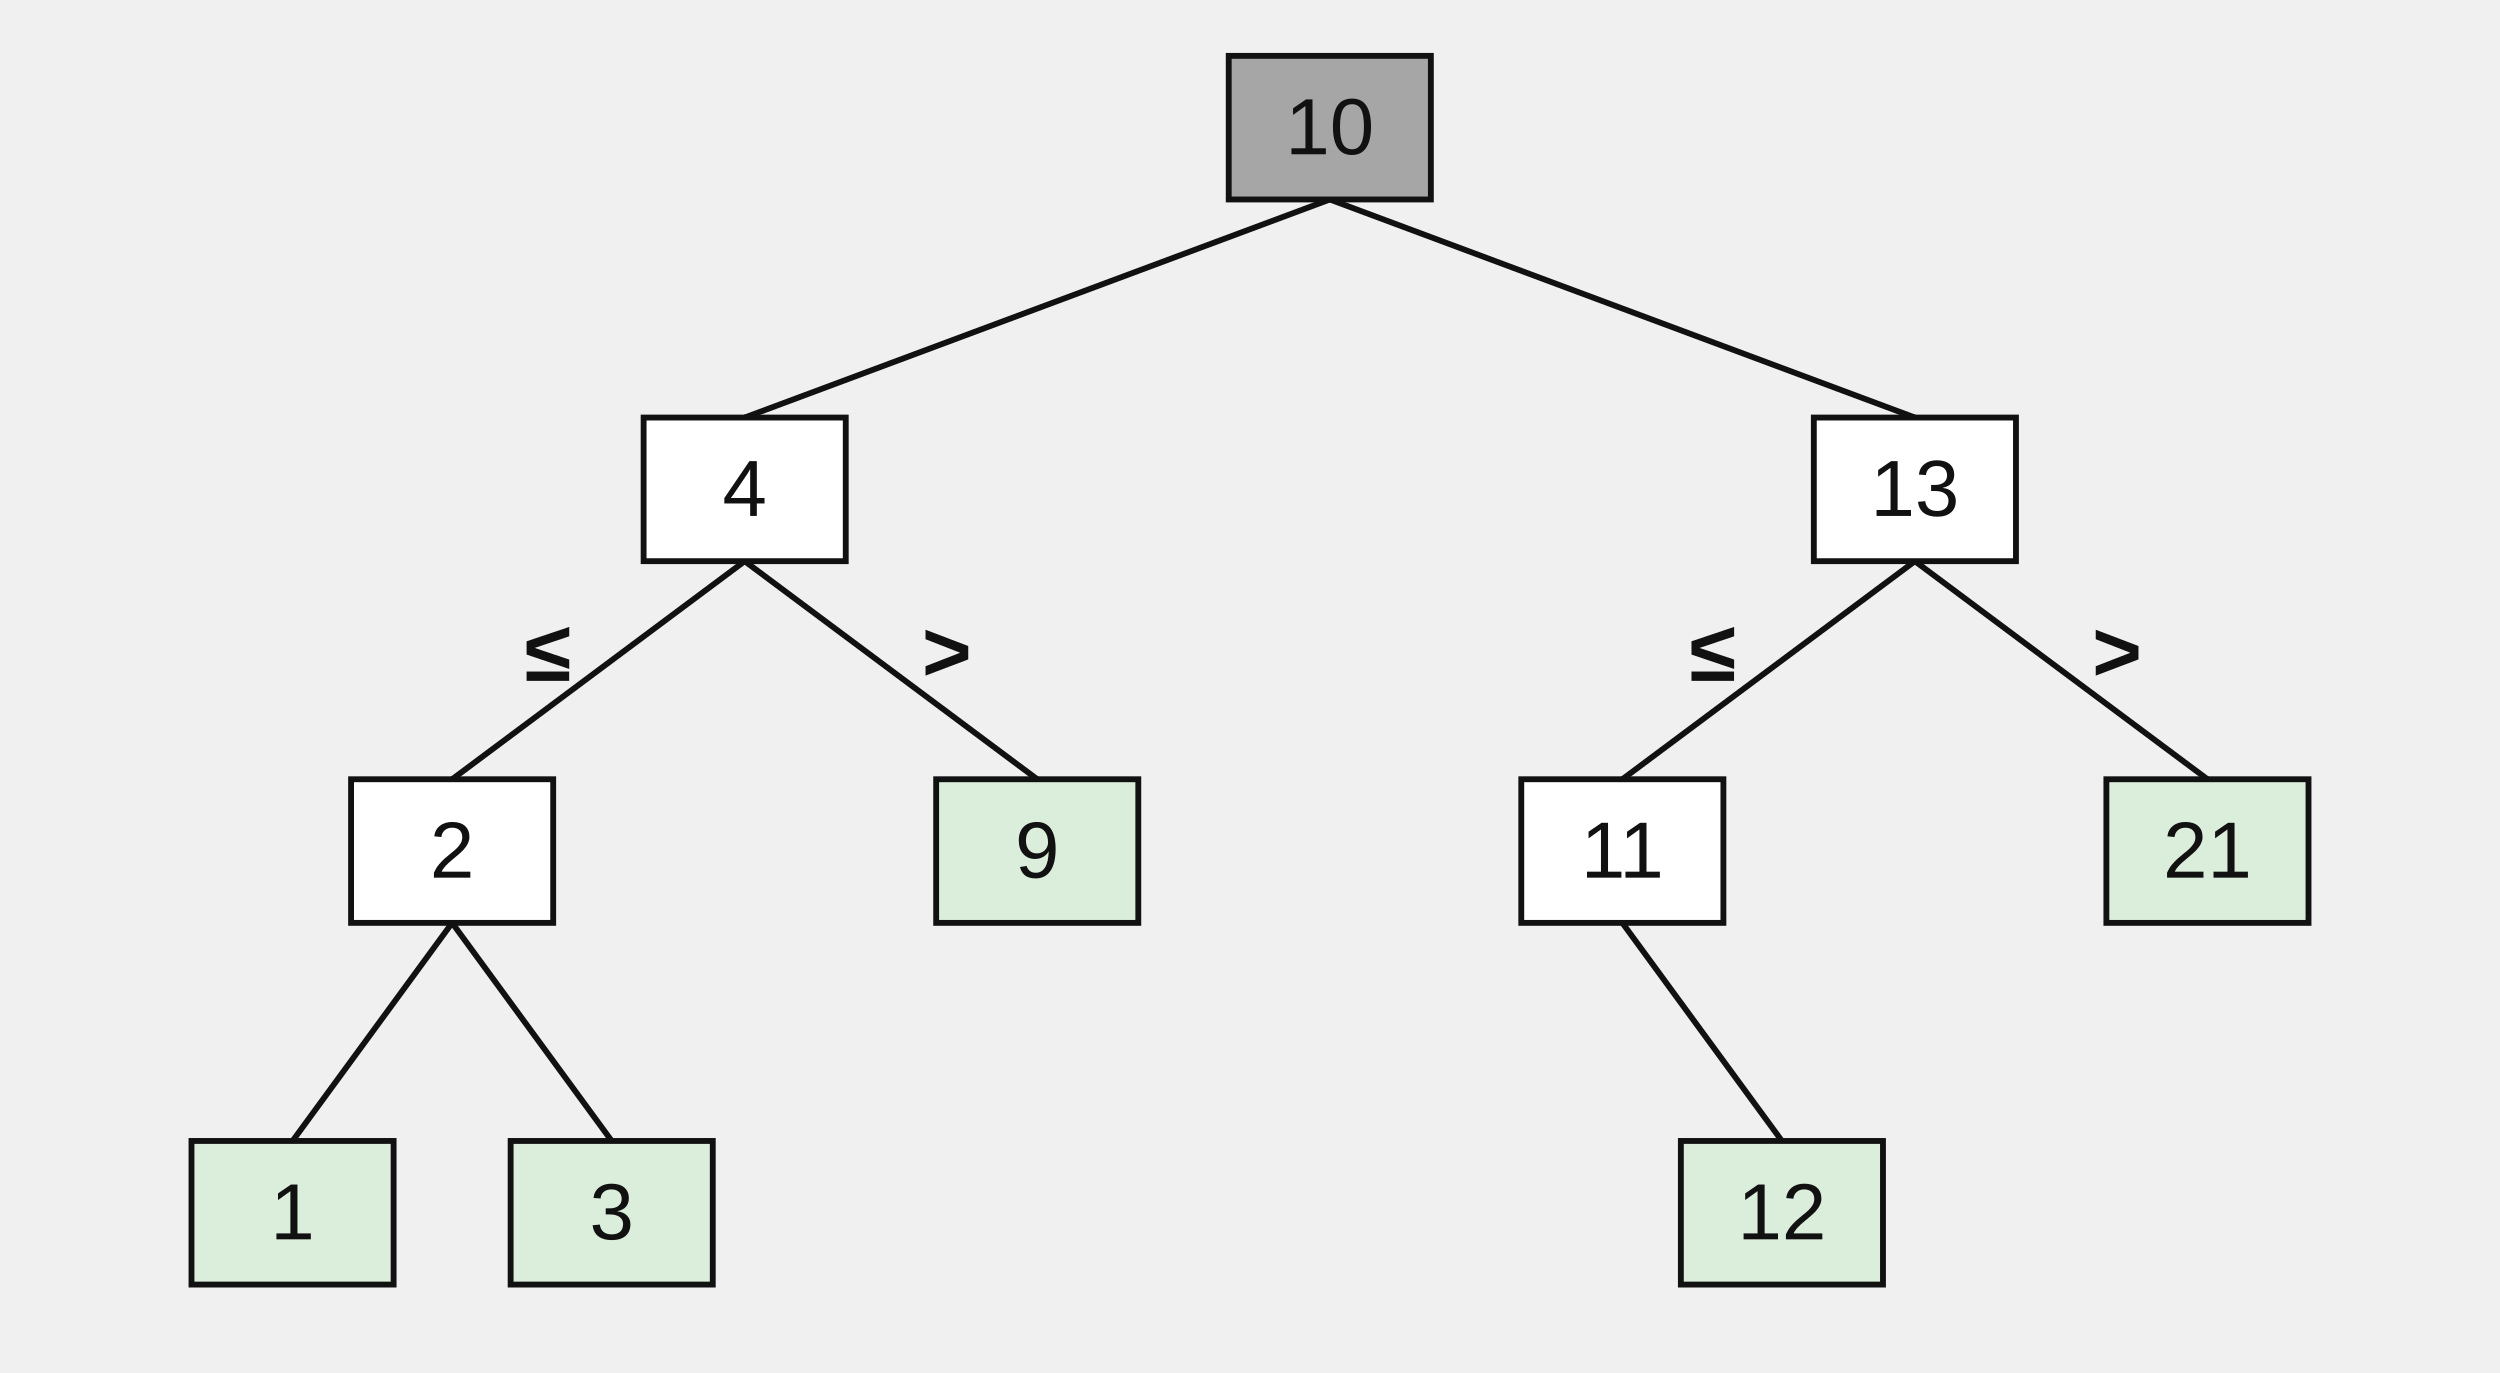
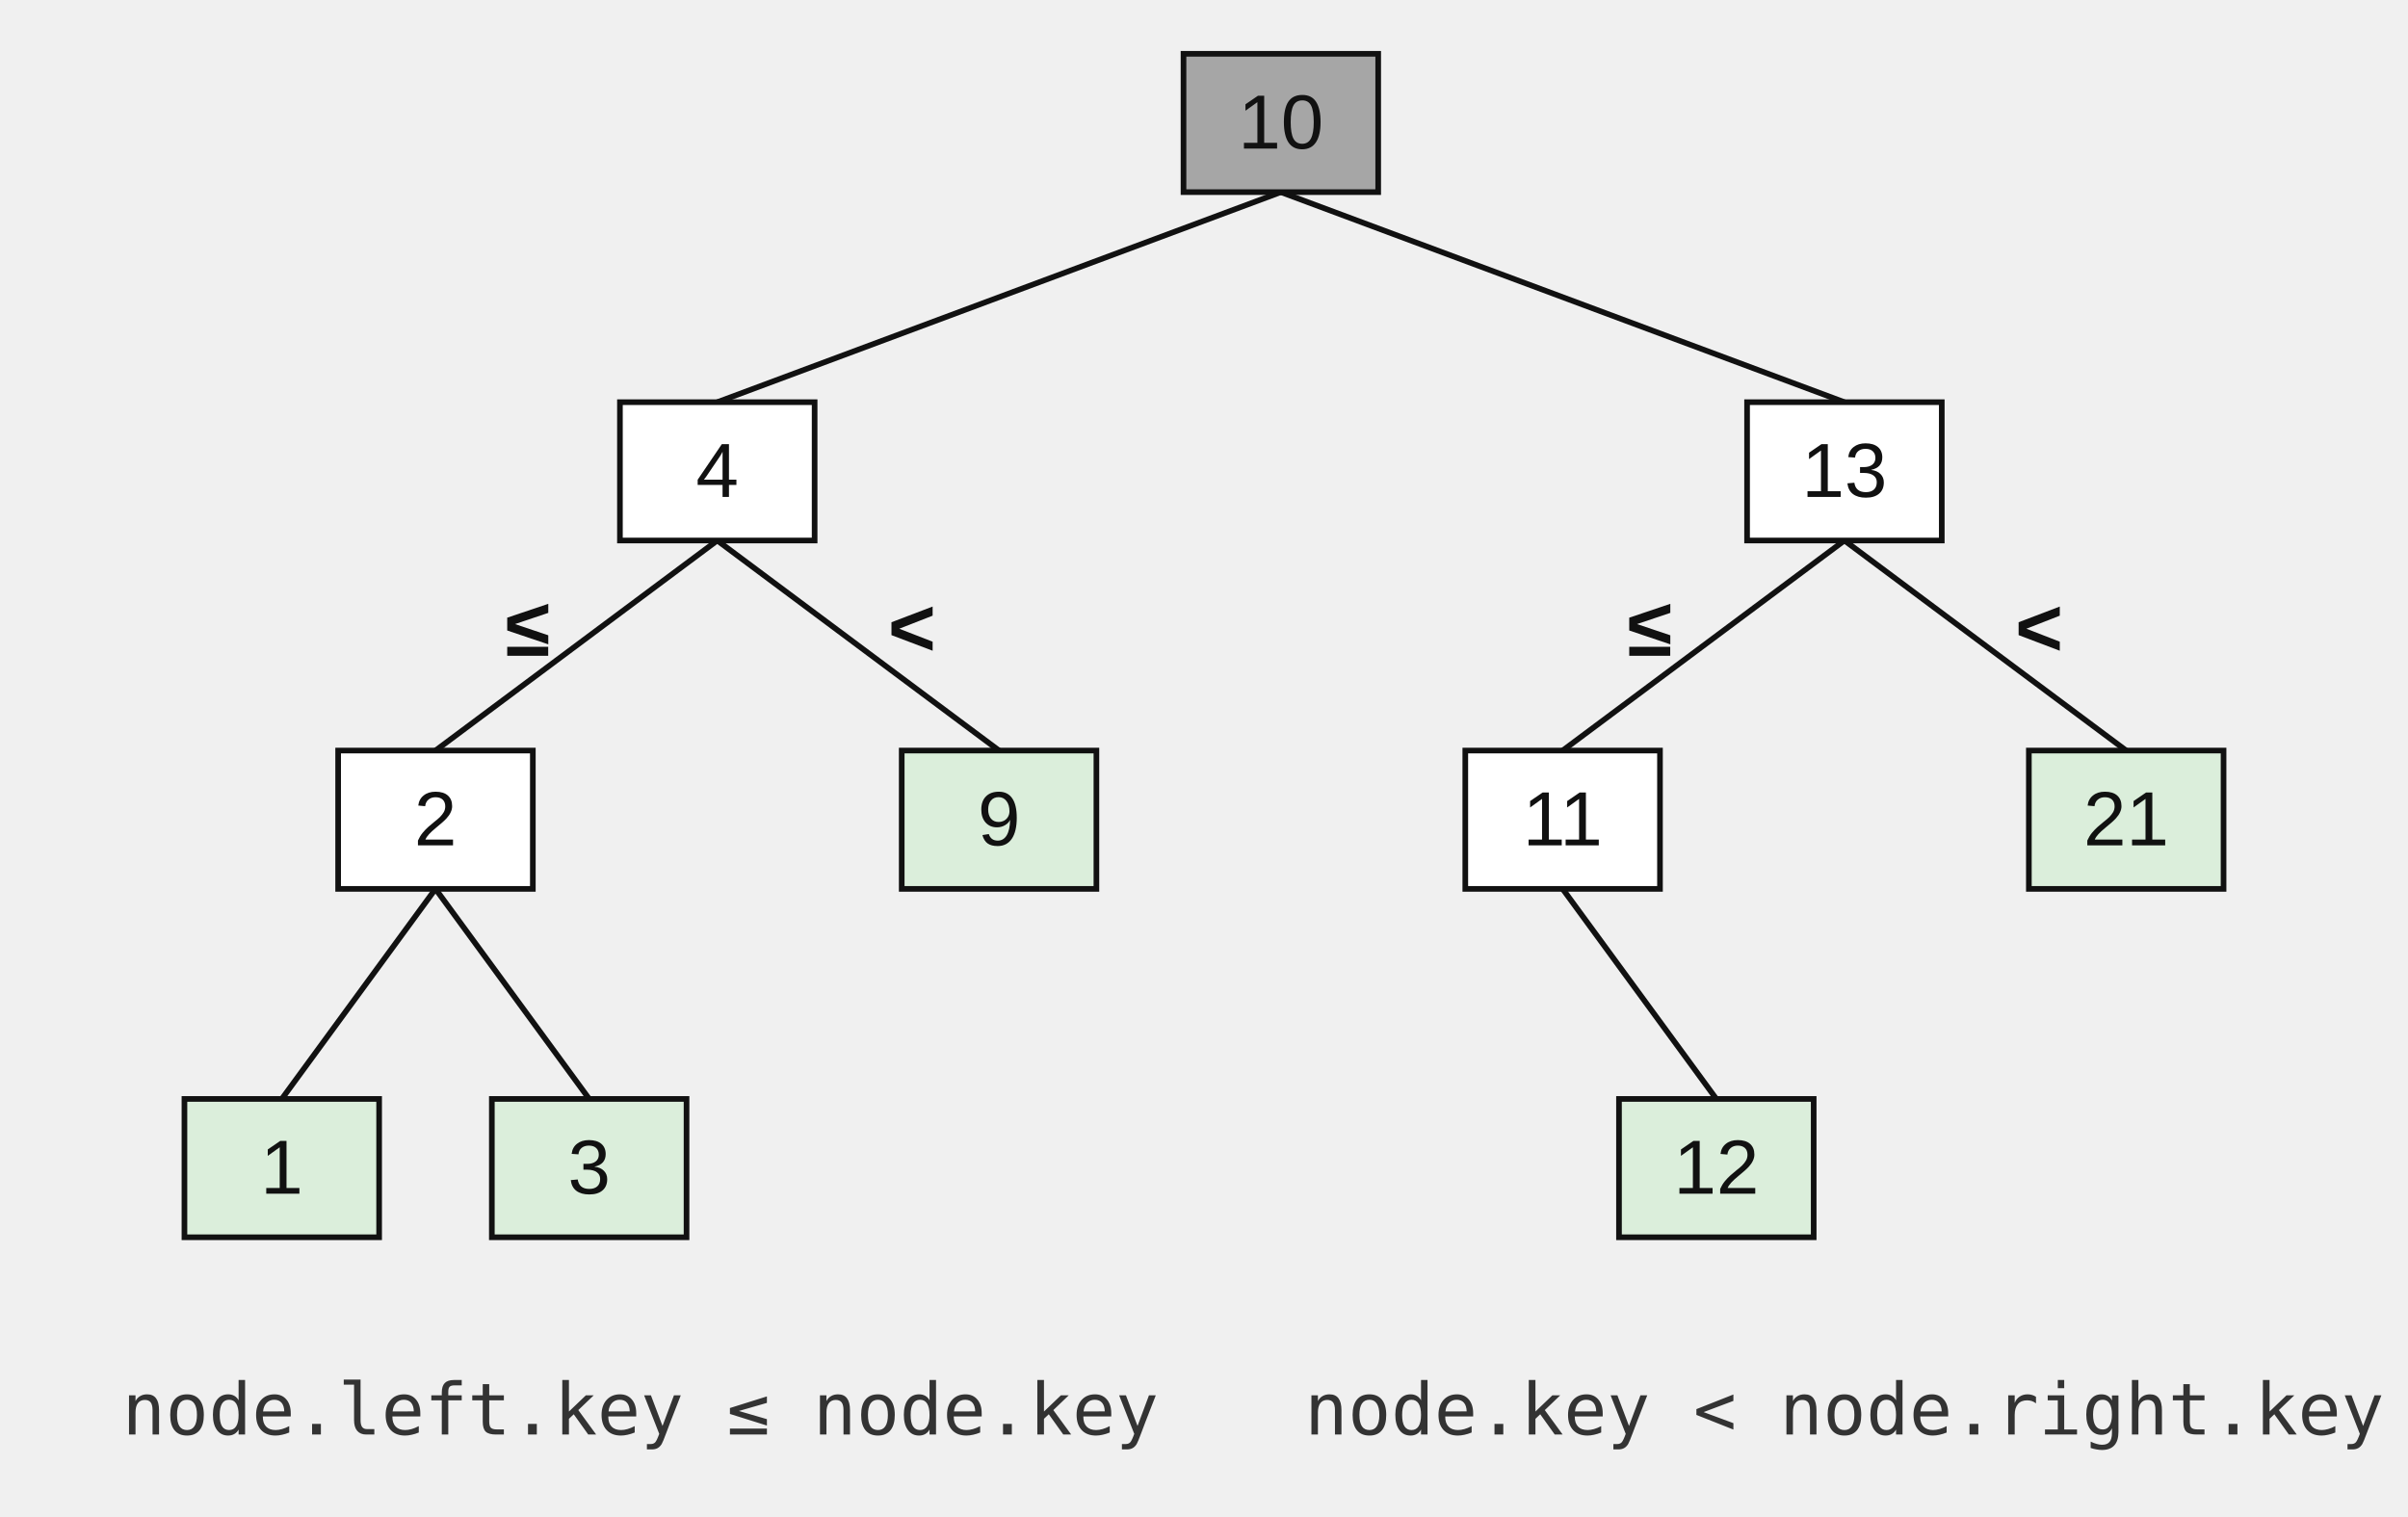
- <svg xmlns="http://www.w3.org/2000/svg" viewBox="0 0 470 258" width="470" height="258" font-family="Arial, Helvetica, sans-serif">
+ <svg xmlns="http://www.w3.org/2000/svg" viewBox="0 0 470 296" width="470" height="296" font-family="Arial, Helvetica, sans-serif">
  <defs>
    <marker id="a" viewBox="0 0 10 10" refX="9" refY="5" markerWidth="6" markerHeight="6" orient="auto-start-reverse">
      <path d="M 0 0 L 10 5 L 0 10 z" fill="#222" />
    </marker>
    <marker id="ab" viewBox="0 0 10 10" refX="9" refY="5" markerWidth="6" markerHeight="6" orient="auto-start-reverse">
      <path d="M 0 0 L 10 5 L 0 10 z" fill="#1f6fb2" />
    </marker>
    <marker id="ar" viewBox="0 0 10 10" refX="9" refY="5" markerWidth="6" markerHeight="6" orient="auto-start-reverse">
      <path d="M 0 0 L 10 5 L 0 10 z" fill="#cc2222" />
    </marker>
  </defs>
  <line x1="250" y1="37.5" x2="140" y2="78.5" stroke="#111" stroke-width="1.1" />
  <line x1="250" y1="37.5" x2="360" y2="78.5" stroke="#111" stroke-width="1.1" />
  <line x1="140" y1="105.5" x2="85" y2="146.5" stroke="#111" stroke-width="1.1" />
  <line x1="140" y1="105.5" x2="195" y2="146.5" stroke="#111" stroke-width="1.1" />
  <line x1="360" y1="105.5" x2="305" y2="146.5" stroke="#111" stroke-width="1.1" />
  <line x1="360" y1="105.5" x2="415" y2="146.5" stroke="#111" stroke-width="1.1" />
  <line x1="85" y1="173.5" x2="55" y2="214.5" stroke="#111" stroke-width="1.1" />
  <line x1="85" y1="173.5" x2="115" y2="214.5" stroke="#111" stroke-width="1.1" />
  <line x1="305" y1="173.5" x2="335" y2="214.5" stroke="#111" stroke-width="1.1" />
  <rect x="231.0" y="10.5" width="38" height="27" fill="#a6a6a6" stroke="#111" stroke-width="1.1" />
  <text x="250" y="29.0" text-anchor="middle" font-size="15" fill="#111">10</text>
  <rect x="121.0" y="78.5" width="38" height="27" fill="#ffffff" stroke="#111" stroke-width="1.1" />
  <text x="140" y="97.0" text-anchor="middle" font-size="15" fill="#111">4</text>
  <rect x="341.0" y="78.5" width="38" height="27" fill="#ffffff" stroke="#111" stroke-width="1.1" />
  <text x="360" y="97.0" text-anchor="middle" font-size="15" fill="#111">13</text>
  <rect x="66.0" y="146.5" width="38" height="27" fill="#ffffff" stroke="#111" stroke-width="1.1" />
  <text x="85" y="165.0" text-anchor="middle" font-size="15" fill="#111">2</text>
  <rect x="176.0" y="146.5" width="38" height="27" fill="#dbeedb" stroke="#111" stroke-width="1.1" />
  <text x="195" y="165.0" text-anchor="middle" font-size="15" fill="#111">9</text>
  <rect x="286.0" y="146.5" width="38" height="27" fill="#ffffff" stroke="#111" stroke-width="1.1" />
  <text x="305" y="165.0" text-anchor="middle" font-size="15" fill="#111">11</text>
  <rect x="396.0" y="146.5" width="38" height="27" fill="#dbeedb" stroke="#111" stroke-width="1.1" />
  <text x="415" y="165.0" text-anchor="middle" font-size="15" fill="#111">21</text>
  <rect x="36.0" y="214.5" width="38" height="27" fill="#dbeedb" stroke="#111" stroke-width="1.1" />
  <text x="55" y="233.0" text-anchor="middle" font-size="15" fill="#111">1</text>
  <rect x="96.0" y="214.5" width="38" height="27" fill="#dbeedb" stroke="#111" stroke-width="1.1" />
  <text x="115" y="233.0" text-anchor="middle" font-size="15" fill="#111">3</text>
  <rect x="316.0" y="214.5" width="38" height="27" fill="#dbeedb" stroke="#111" stroke-width="1.1" />
  <text x="335" y="233.0" text-anchor="middle" font-size="15" fill="#111">12</text>
  <text x="103" y="128" text-anchor="middle" font-size="16" fill="#111" font-weight="bold" font-style="normal">≤</text>
-   <text x="178" y="128" text-anchor="middle" font-size="16" fill="#111" font-weight="bold" font-style="normal">&gt;</text>
+   <text x="178" y="128" text-anchor="middle" font-size="16" fill="#111" font-weight="bold" font-style="normal">&lt;</text>
  <text x="322" y="128" text-anchor="middle" font-size="16" fill="#111" font-weight="bold" font-style="normal">≤</text>
-   <text x="398" y="128" text-anchor="middle" font-size="16" fill="#111" font-weight="bold" font-style="normal">&gt;</text>
+   <text x="398" y="128" text-anchor="middle" font-size="16" fill="#111" font-weight="bold" font-style="normal">&lt;</text>
+   <text x="125" y="280" text-anchor="middle" font-size="14" fill="#333" font-family="Consolas, Menlo, monospace">node.left.key ≤ node.key</text>
+   <text x="360" y="280" text-anchor="middle" font-size="14" fill="#333" font-family="Consolas, Menlo, monospace">node.key &lt; node.right.key</text>
</svg>
